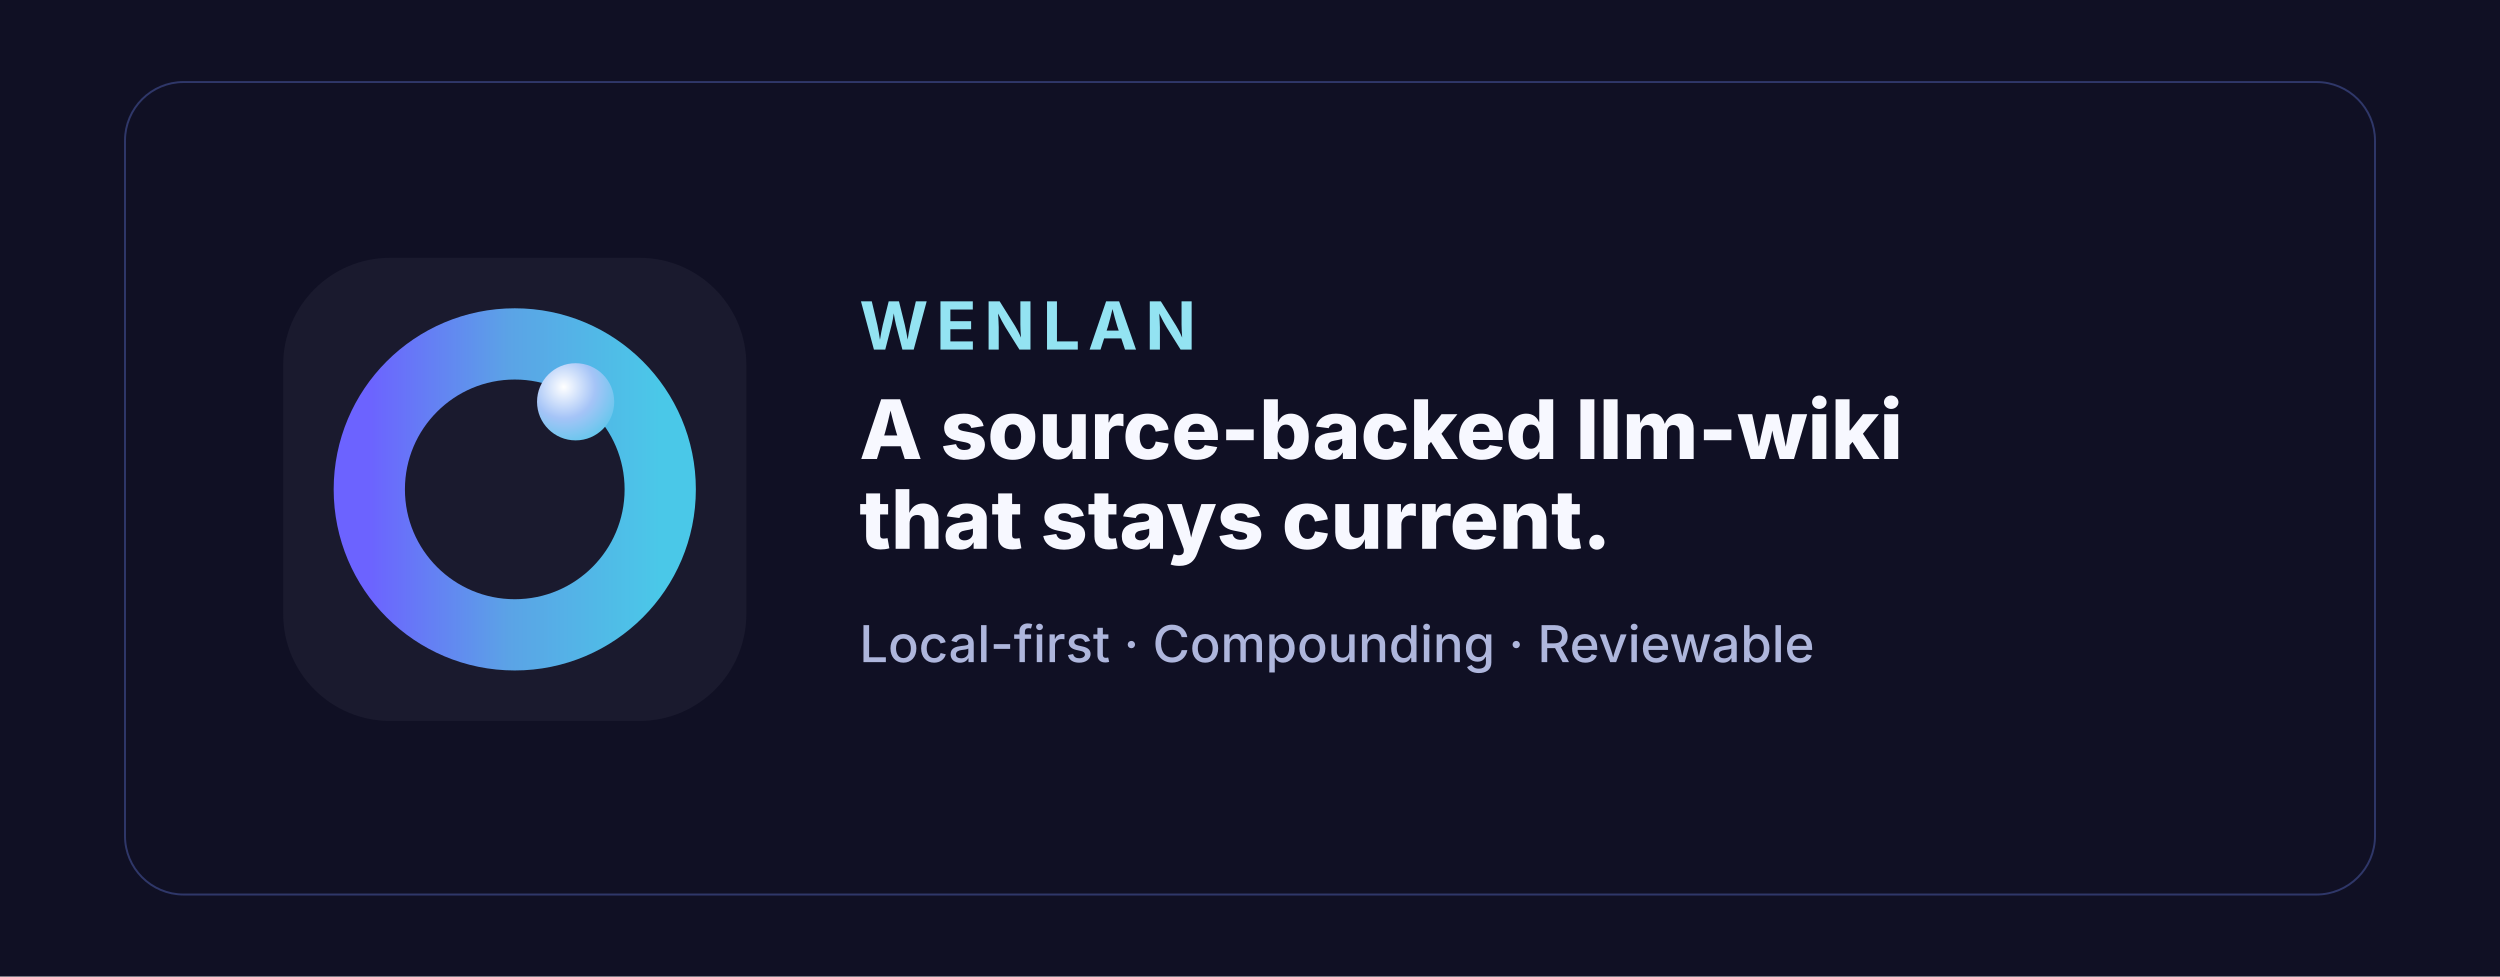
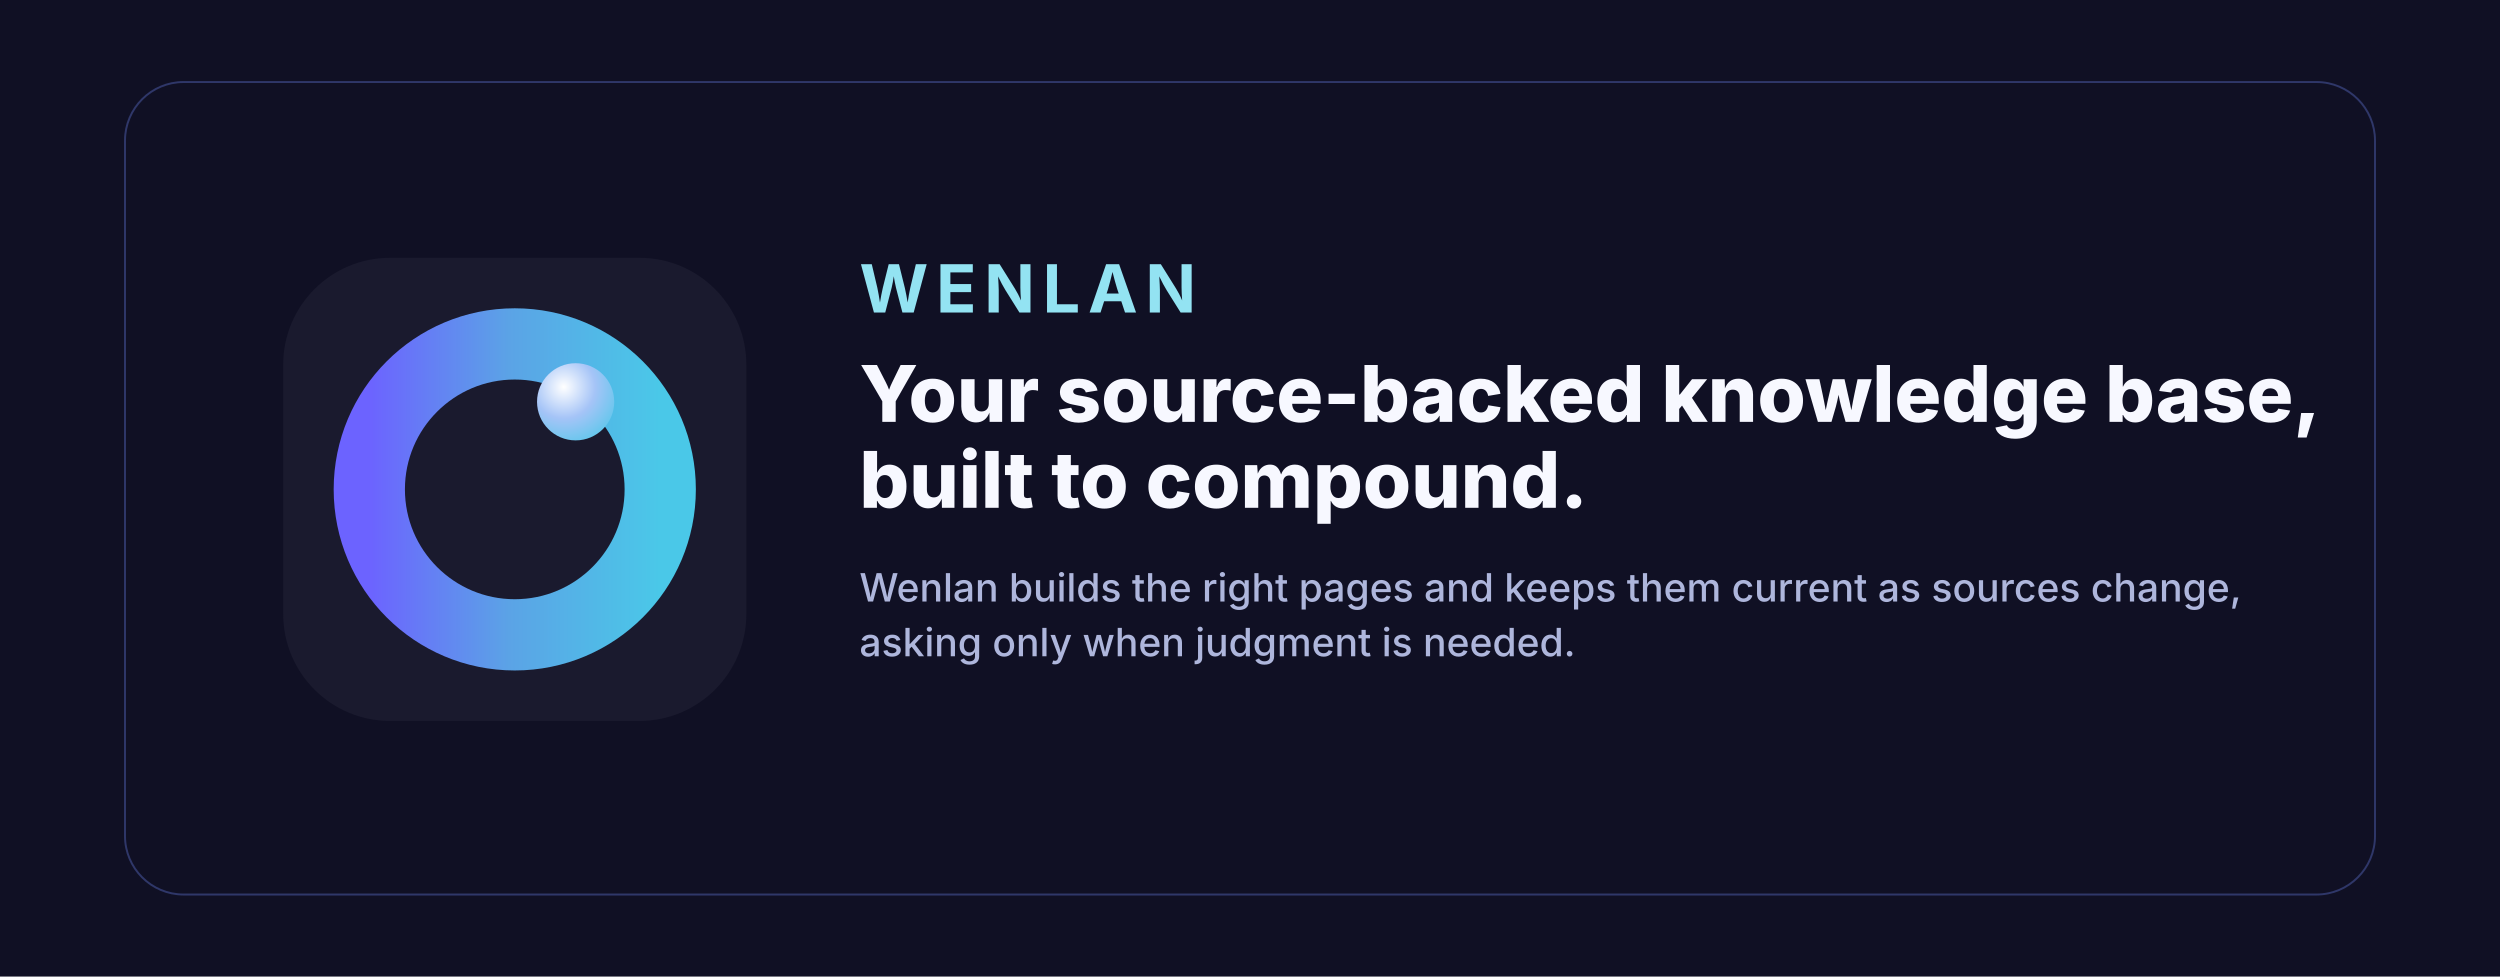
<svg xmlns="http://www.w3.org/2000/svg" width="1280" height="500" viewBox="0 0 1280 500" fill="none" role="img" aria-labelledby="title desc">
  <rect width="1280" height="500" fill="#101024" />
  <rect x="64" y="42" width="1152" height="416" rx="30" fill="#101024" stroke="#2F3769" />
  <g transform="translate(145 132) scale(0.76)">
    <rect width="312" height="312" rx="72" fill="#1A1A2E" />
    <circle cx="156" cy="156" r="98" stroke="url(#ring)" stroke-width="48" />
    <circle cx="197" cy="97" r="26" fill="url(#orb)" />
  </g>
-   <g transform="translate(440 161)">
+   <g transform="translate(440 142)">
    <text x="0" y="18" fill="#93E3F2" font-family="Inter, ui-sans-serif, system-ui, -apple-system, BlinkMacSystemFont, 'Segoe UI', sans-serif" font-size="34" font-weight="700" letter-spacing="4">
      WENLAN
    </text>
-     <text x="0" y="74" fill="#F7F8FF" font-family="Inter, ui-sans-serif, system-ui, -apple-system, BlinkMacSystemFont, 'Segoe UI', sans-serif" font-size="42" font-weight="760" letter-spacing="0">
-       A source-backed llm-wiki
+     <text x="0" y="74" fill="#F7F8FF" font-family="Inter, ui-sans-serif, system-ui, -apple-system, BlinkMacSystemFont, 'Segoe UI', sans-serif" font-size="40" font-weight="760" letter-spacing="0">
+       Your source-backed knowledge base,
    </text>
-     <text x="0" y="120" fill="#F7F8FF" font-family="Inter, ui-sans-serif, system-ui, -apple-system, BlinkMacSystemFont, 'Segoe UI', sans-serif" font-size="42" font-weight="760" letter-spacing="0">
-       that stays current.
+     <text x="0" y="118" fill="#F7F8FF" font-family="Inter, ui-sans-serif, system-ui, -apple-system, BlinkMacSystemFont, 'Segoe UI', sans-serif" font-size="40" font-weight="760" letter-spacing="0">
+       built to compound.
    </text>
-     <text x="0" y="178" fill="#AEB6DC" font-family="Inter, ui-sans-serif, system-ui, -apple-system, BlinkMacSystemFont, 'Segoe UI', sans-serif" font-size="26" font-weight="500" letter-spacing="0">
-       Local-first · Compounding · Reviewable
+     <text x="0" y="166" fill="#AEB6DC" font-family="Inter, ui-sans-serif, system-ui, -apple-system, BlinkMacSystemFont, 'Segoe UI', sans-serif" font-size="20" font-weight="500" letter-spacing="0">
+       Wenlan builds the right pages and keeps them current as sources change,
+     </text>
+     <text x="0" y="194" fill="#AEB6DC" font-family="Inter, ui-sans-serif, system-ui, -apple-system, BlinkMacSystemFont, 'Segoe UI', sans-serif" font-size="20" font-weight="500" letter-spacing="0">
+       asking only when judgment is needed.
    </text>
  </g>
  <defs>
    <linearGradient id="ring" x1="58" y1="156" x2="254" y2="156" gradientUnits="userSpaceOnUse">
      <stop stop-color="#6C63FF" />
      <stop offset="0.48" stop-color="#5BA3E6" />
      <stop offset="1" stop-color="#4AC8E8" />
    </linearGradient>
    <radialGradient id="orb" cx="0" cy="0" r="1" gradientUnits="userSpaceOnUse" gradientTransform="translate(189 87) rotate(52) scale(47)">
      <stop stop-color="#FFFFFF" />
      <stop offset="0.45" stop-color="#A5C4F7" />
      <stop offset="1" stop-color="#4AC8E8" />
    </radialGradient>
  </defs>
</svg>
